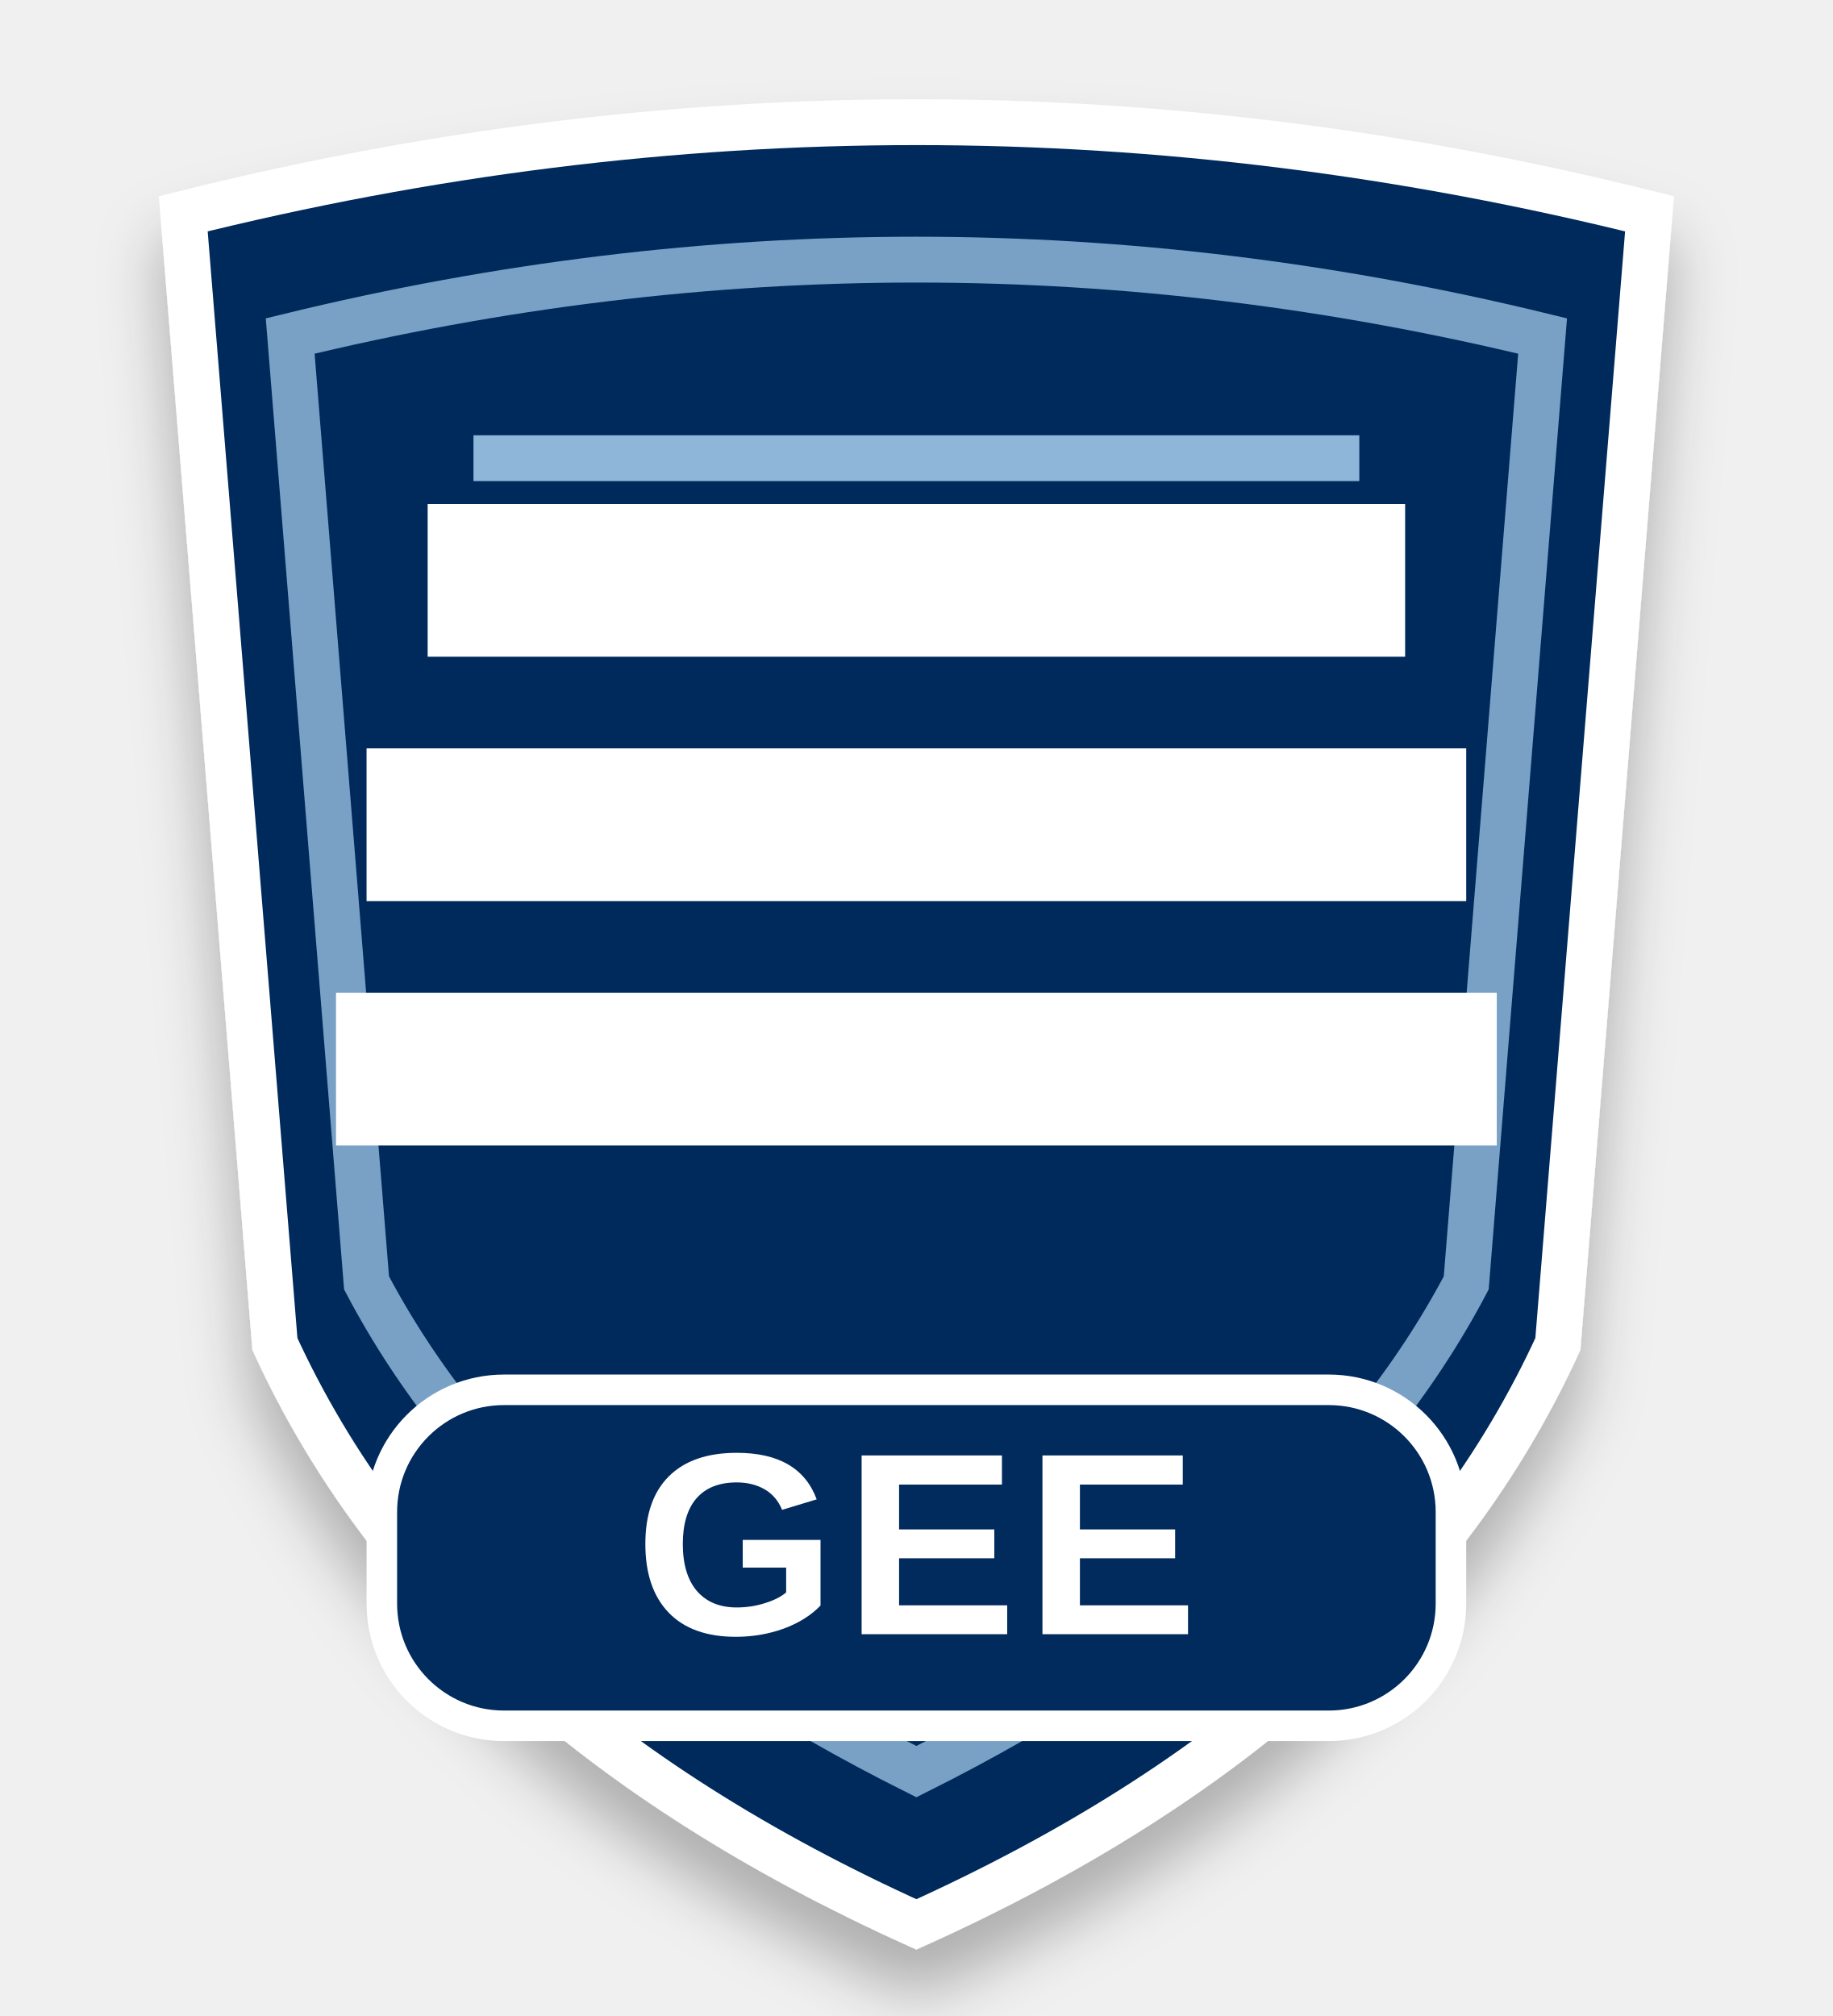
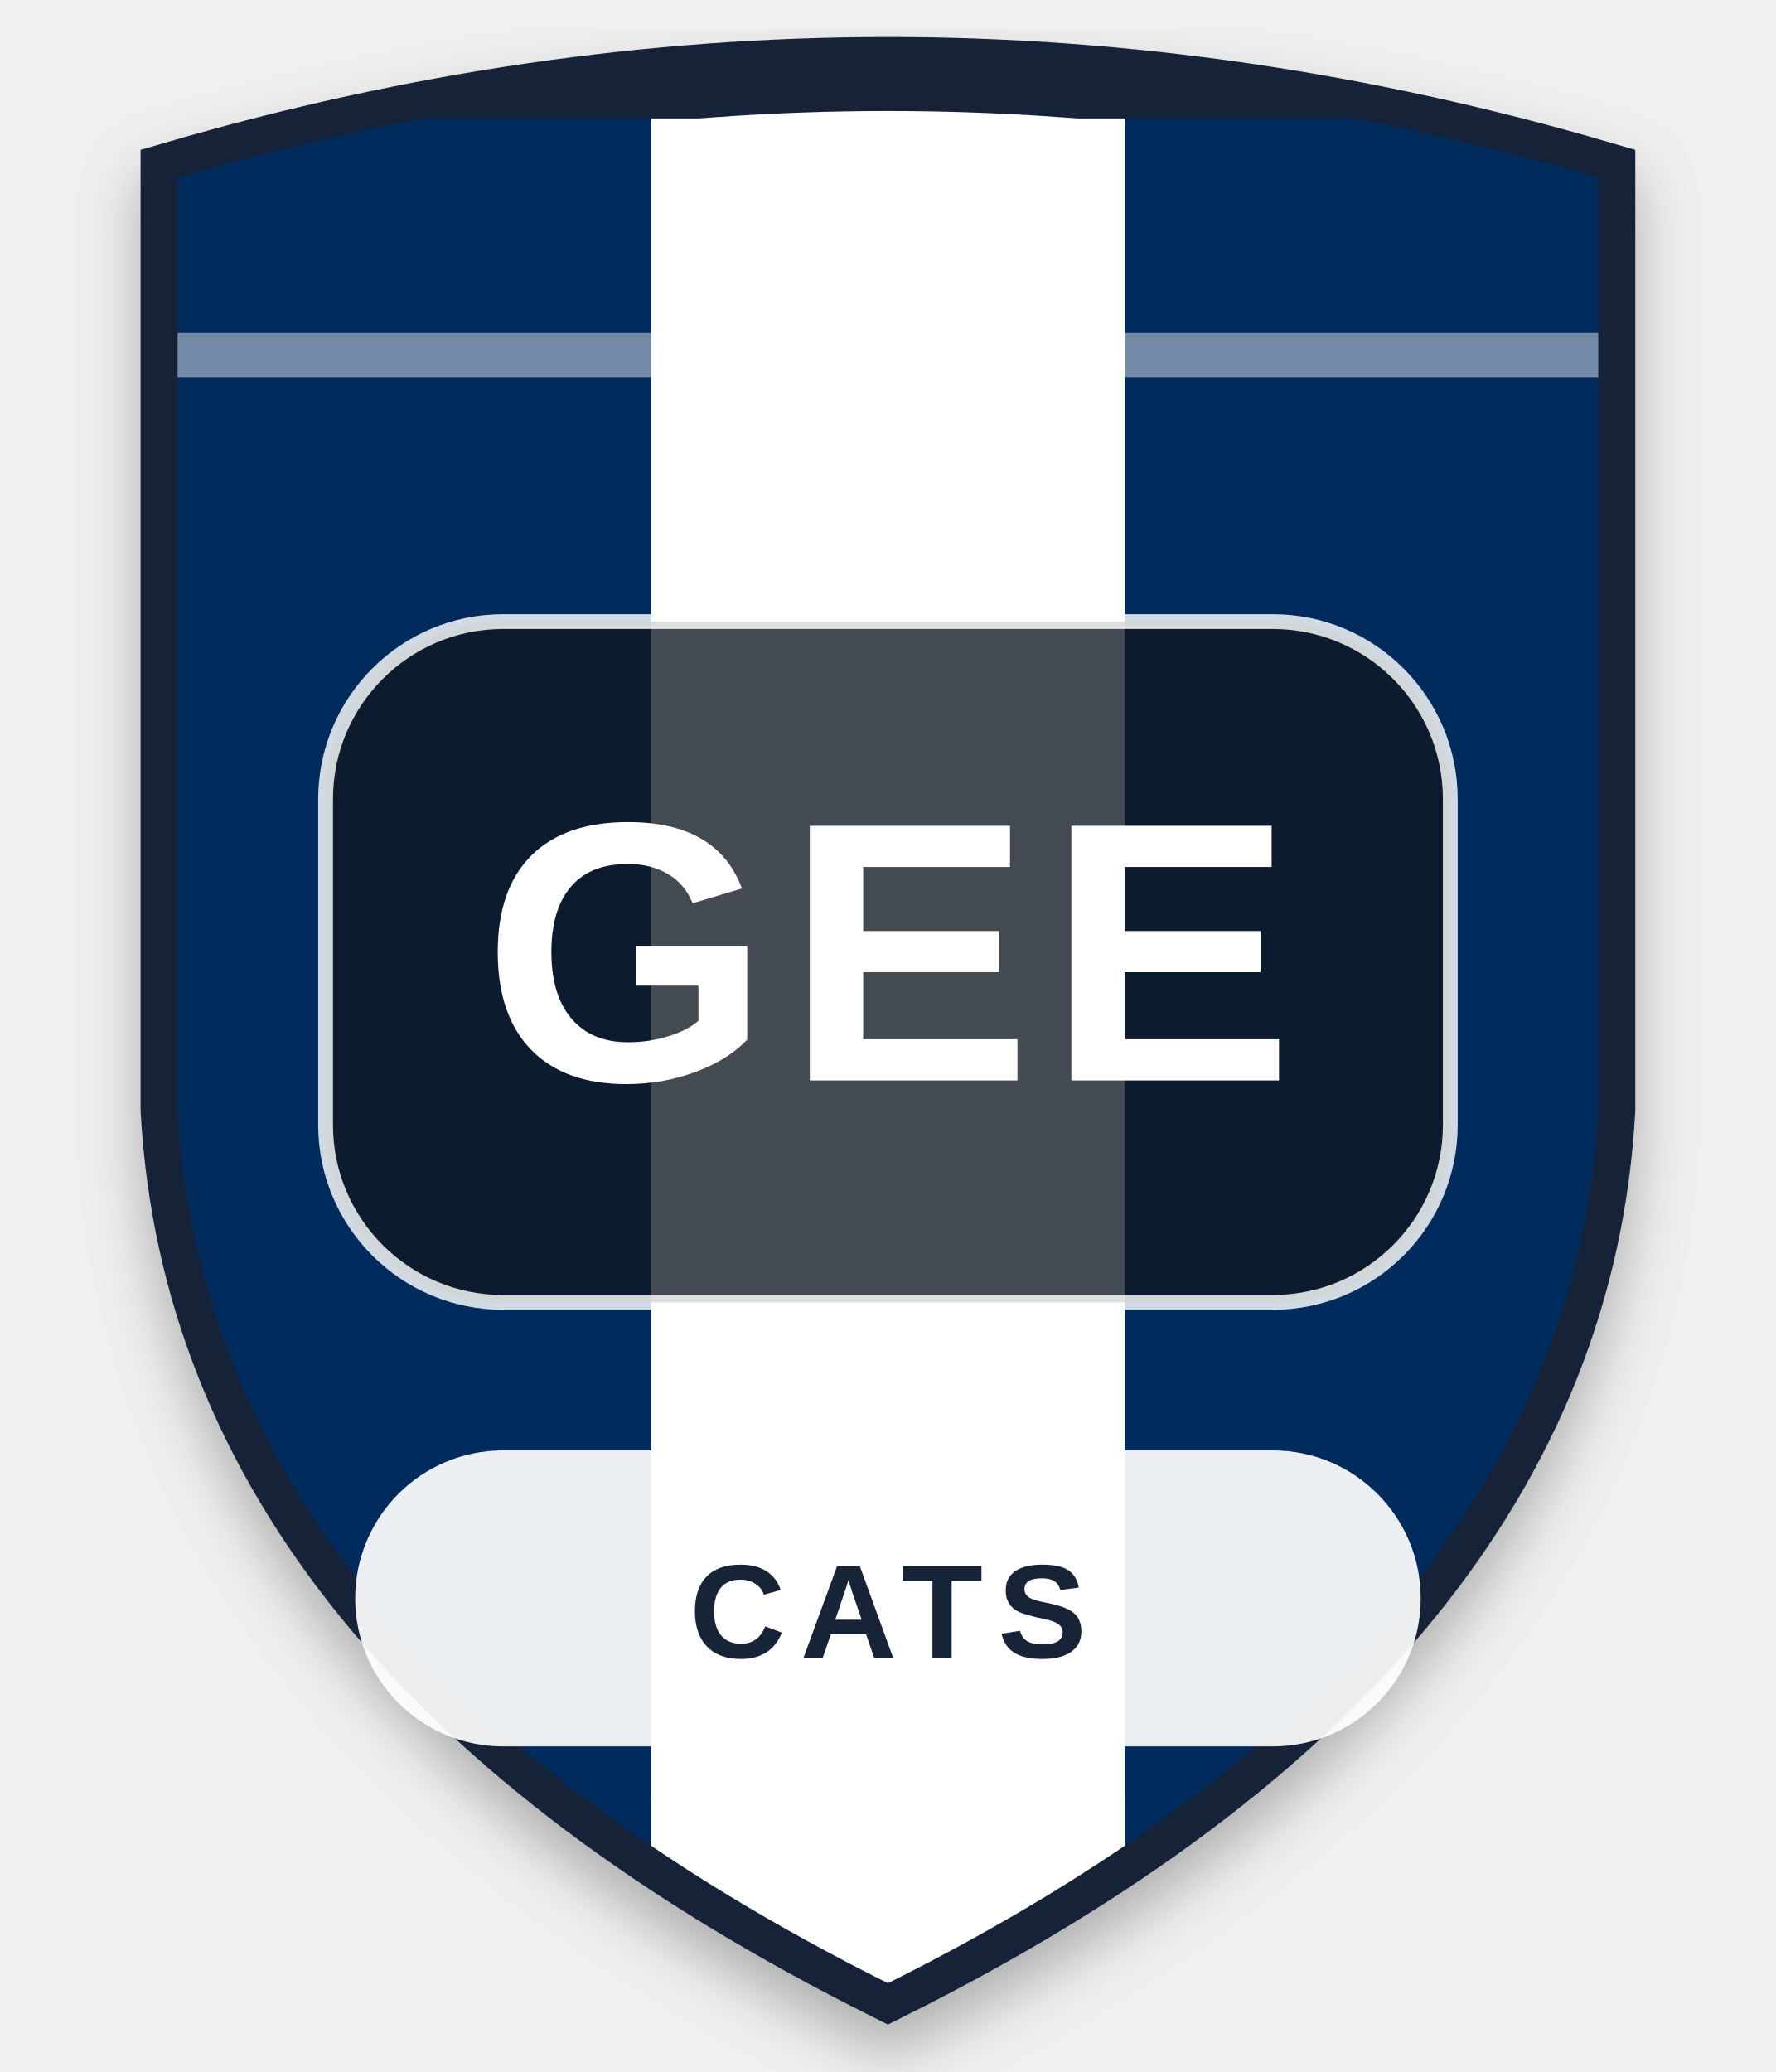
- <svg xmlns="http://www.w3.org/2000/svg" viewBox="0 0 120 132" role="img" aria-label="GEE independent club mark">
+ <svg xmlns="http://www.w3.org/2000/svg" viewBox="0 0 120 140" role="img" aria-label="CATS club mark">
  <defs>
+     <clipPath id="shield">
+       <path d="M12 12 Q60 -2 108 12 V75 Q106 111 60 134 Q14 111 12 75 Z" />
+     </clipPath>
    <filter id="s">
-       <feDropShadow dx="0" dy="3" stdDeviation="2" flood-opacity=".28" />
+       <feDropShadow dx="0" dy="2" stdDeviation="2" flood-opacity=".28" />
    </filter>
  </defs>
-   <path d="M12 14 Q60 2 108 14 L102 88 Q91 112 60 126 Q29 112 18 88 Z" fill="#002B5C" stroke="#ffffff" stroke-width="3" filter="url(#s)" />
-   <path d="M19 22 Q60 12 101 22 L96 84 Q86 103 60 116 Q34 103 24 84 Z" fill="none" stroke="#8EB6D8" stroke-width="3" opacity=".85" />
-   <path d="M28 38h64M24 54h72M22 70h76" stroke="#FFFFFF" stroke-width="10" />
-   <path d="M31 30h58" stroke="#8EB6D8" stroke-width="3" />
-   <rect x="25" y="91" width="70" height="22" rx="8" fill="#002B5C" stroke="#FFFFFF" stroke-width="2" />
-   <text x="60" y="107" text-anchor="middle" font-family="Arial Black, Arial, sans-serif" font-size="17" font-weight="900" fill="#FFFFFF" letter-spacing=".5">GEE</text>
+   <path d="M12 12 Q60 -2 108 12 V75 Q106 111 60 134 Q14 111 12 75 Z" fill="#fff" stroke="#172337" stroke-width="5" filter="url(#s)" />
+   <g clip-path="url(#shield)">
+     <rect x="10" y="8" width="34" height="128" fill="#002b5c" />
+     <rect x="44" y="8" width="32" height="128" fill="#ffffff" />
+     <rect x="76" y="8" width="34" height="128" fill="#002b5c" />
+     <path d="M8 24 H112" stroke="rgba(255,255,255,.45)" stroke-width="3" />
+   </g>
+   <rect x="22" y="42" width="76" height="46" rx="12" fill="#101820" fill-opacity=".78" stroke="#fff" stroke-opacity=".82" />
+   <text x="60" y="73" text-anchor="middle" fill="#fff" font-family="Arial Black,Arial,sans-serif" font-size="25" font-weight="900" letter-spacing="1">GEE</text>
+   <rect x="24" y="98" width="72" height="20" rx="10" fill="#fff" fill-opacity=".92" />
+   <text x="60" y="112" text-anchor="middle" fill="#172337" font-family="Arial,Helvetica,sans-serif" font-size="9" font-weight="900" letter-spacing="1">CATS</text>
</svg>
